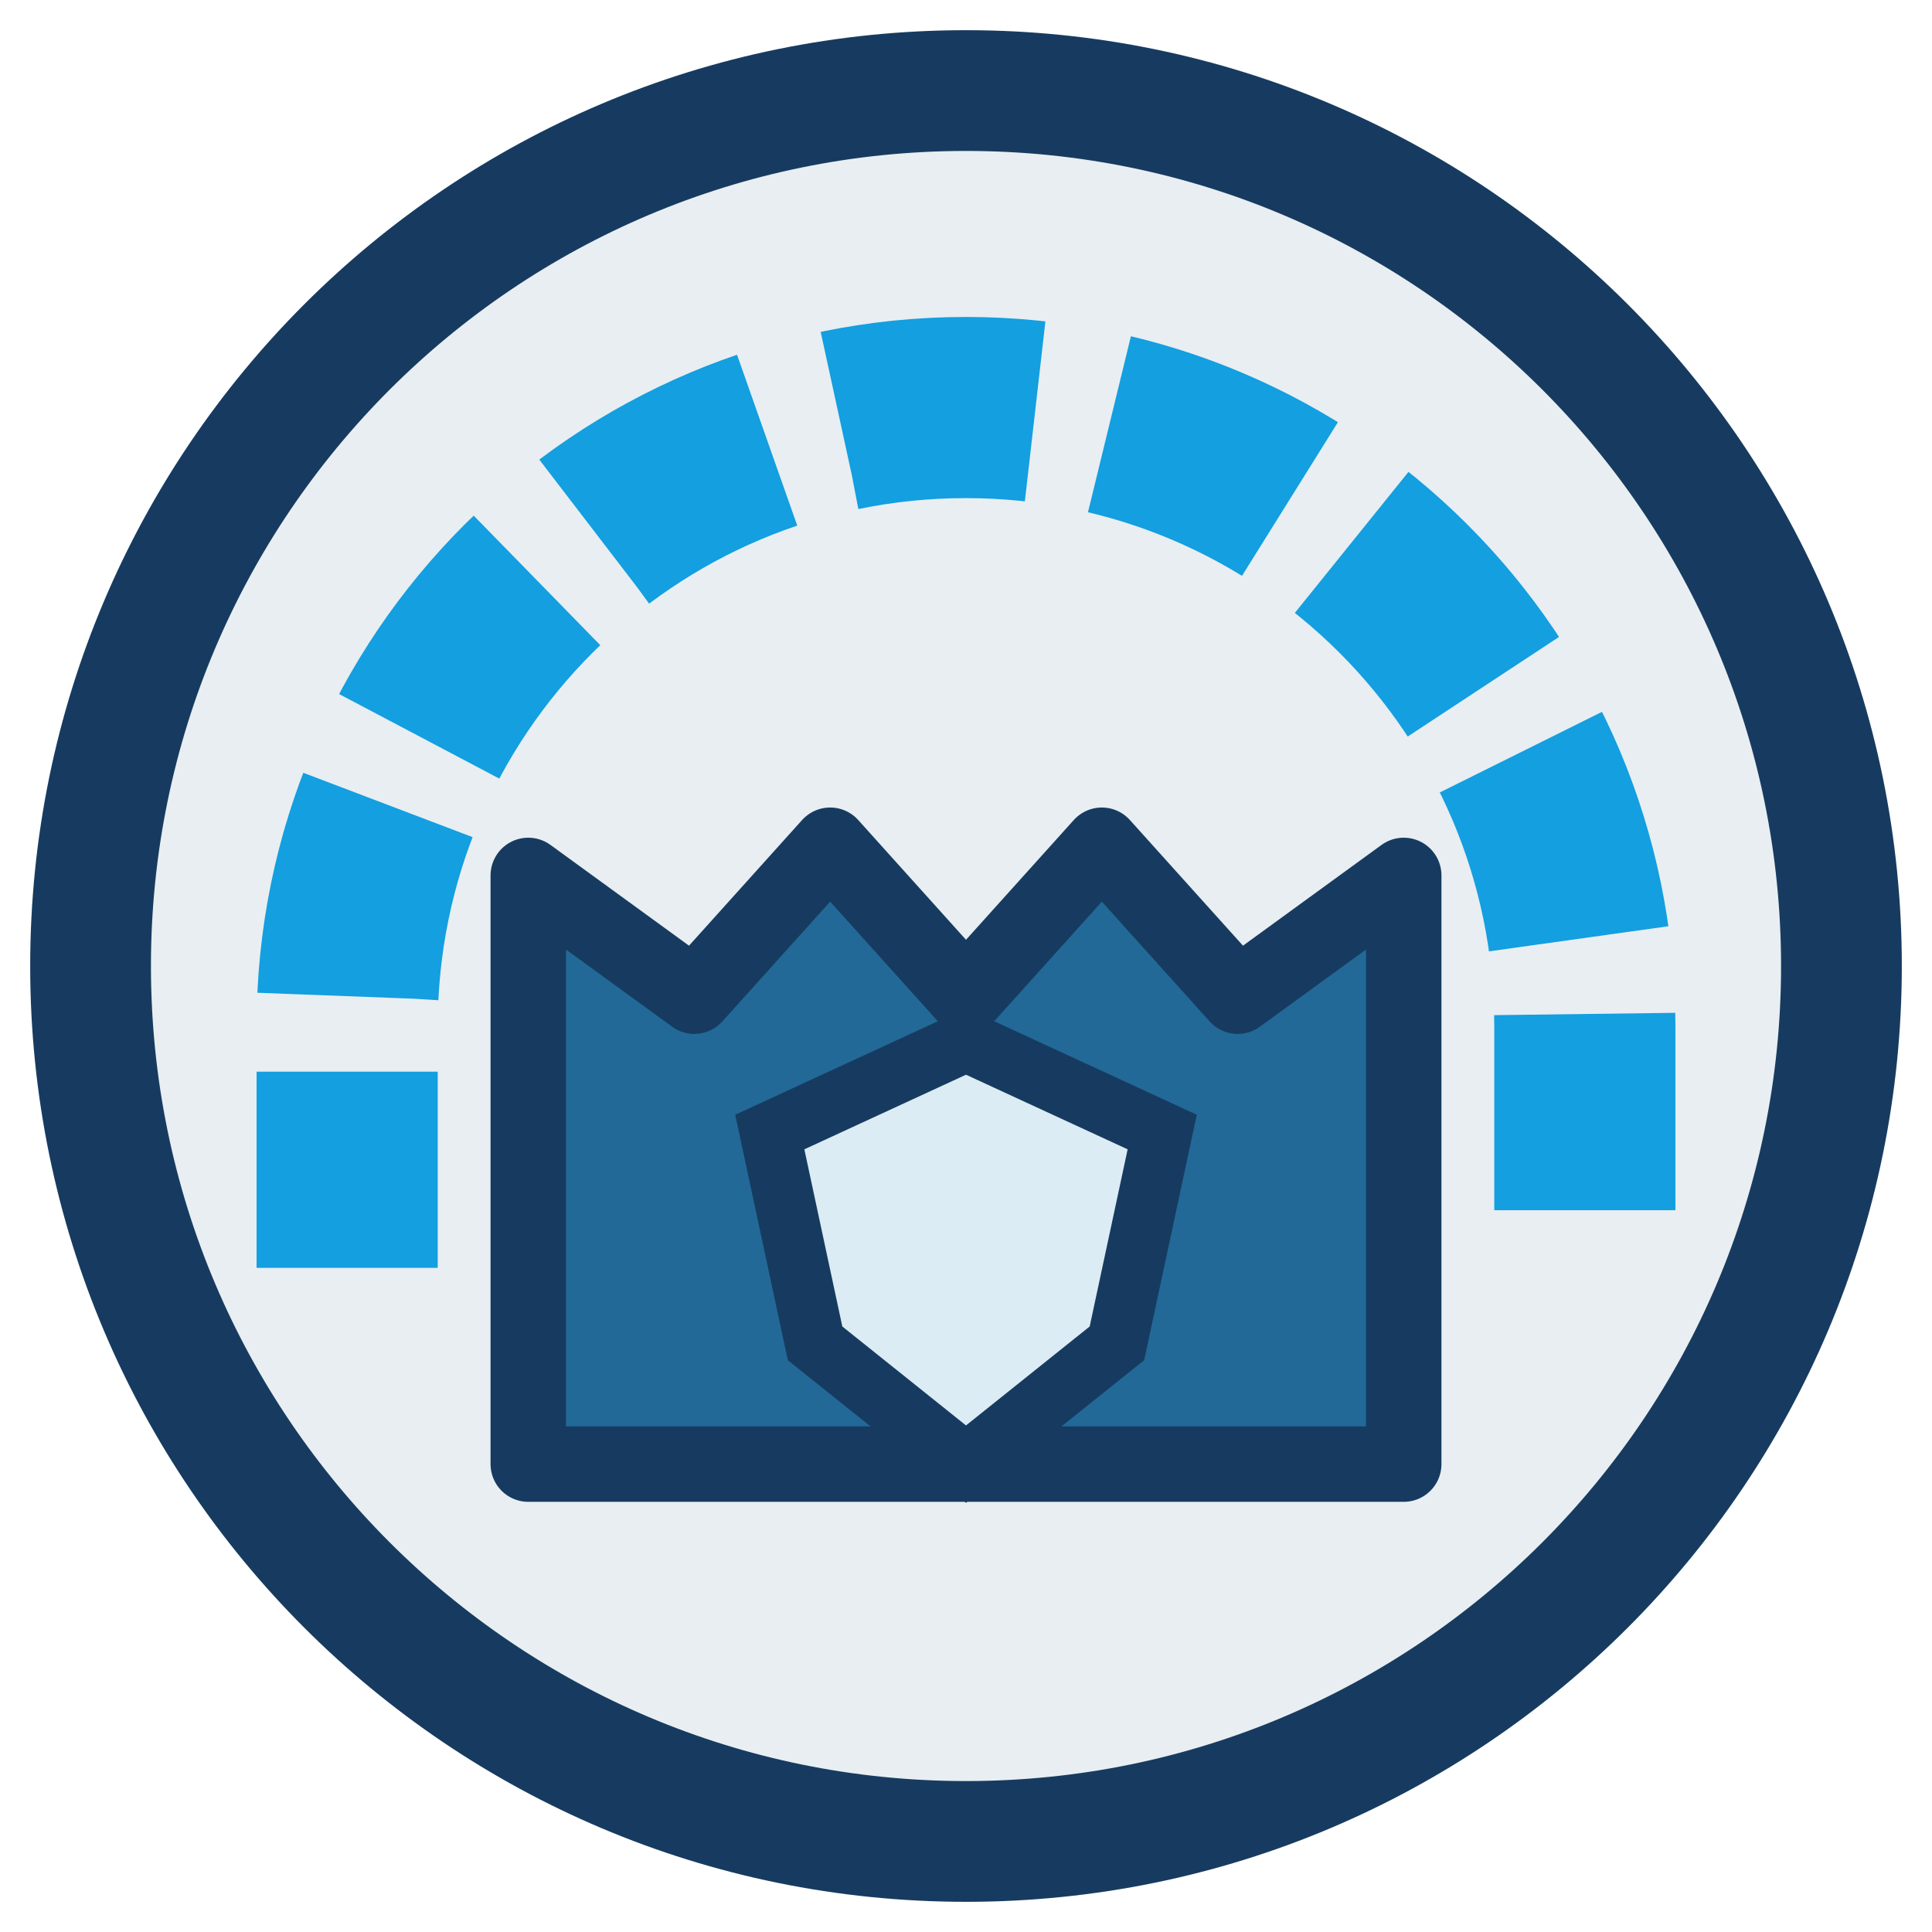
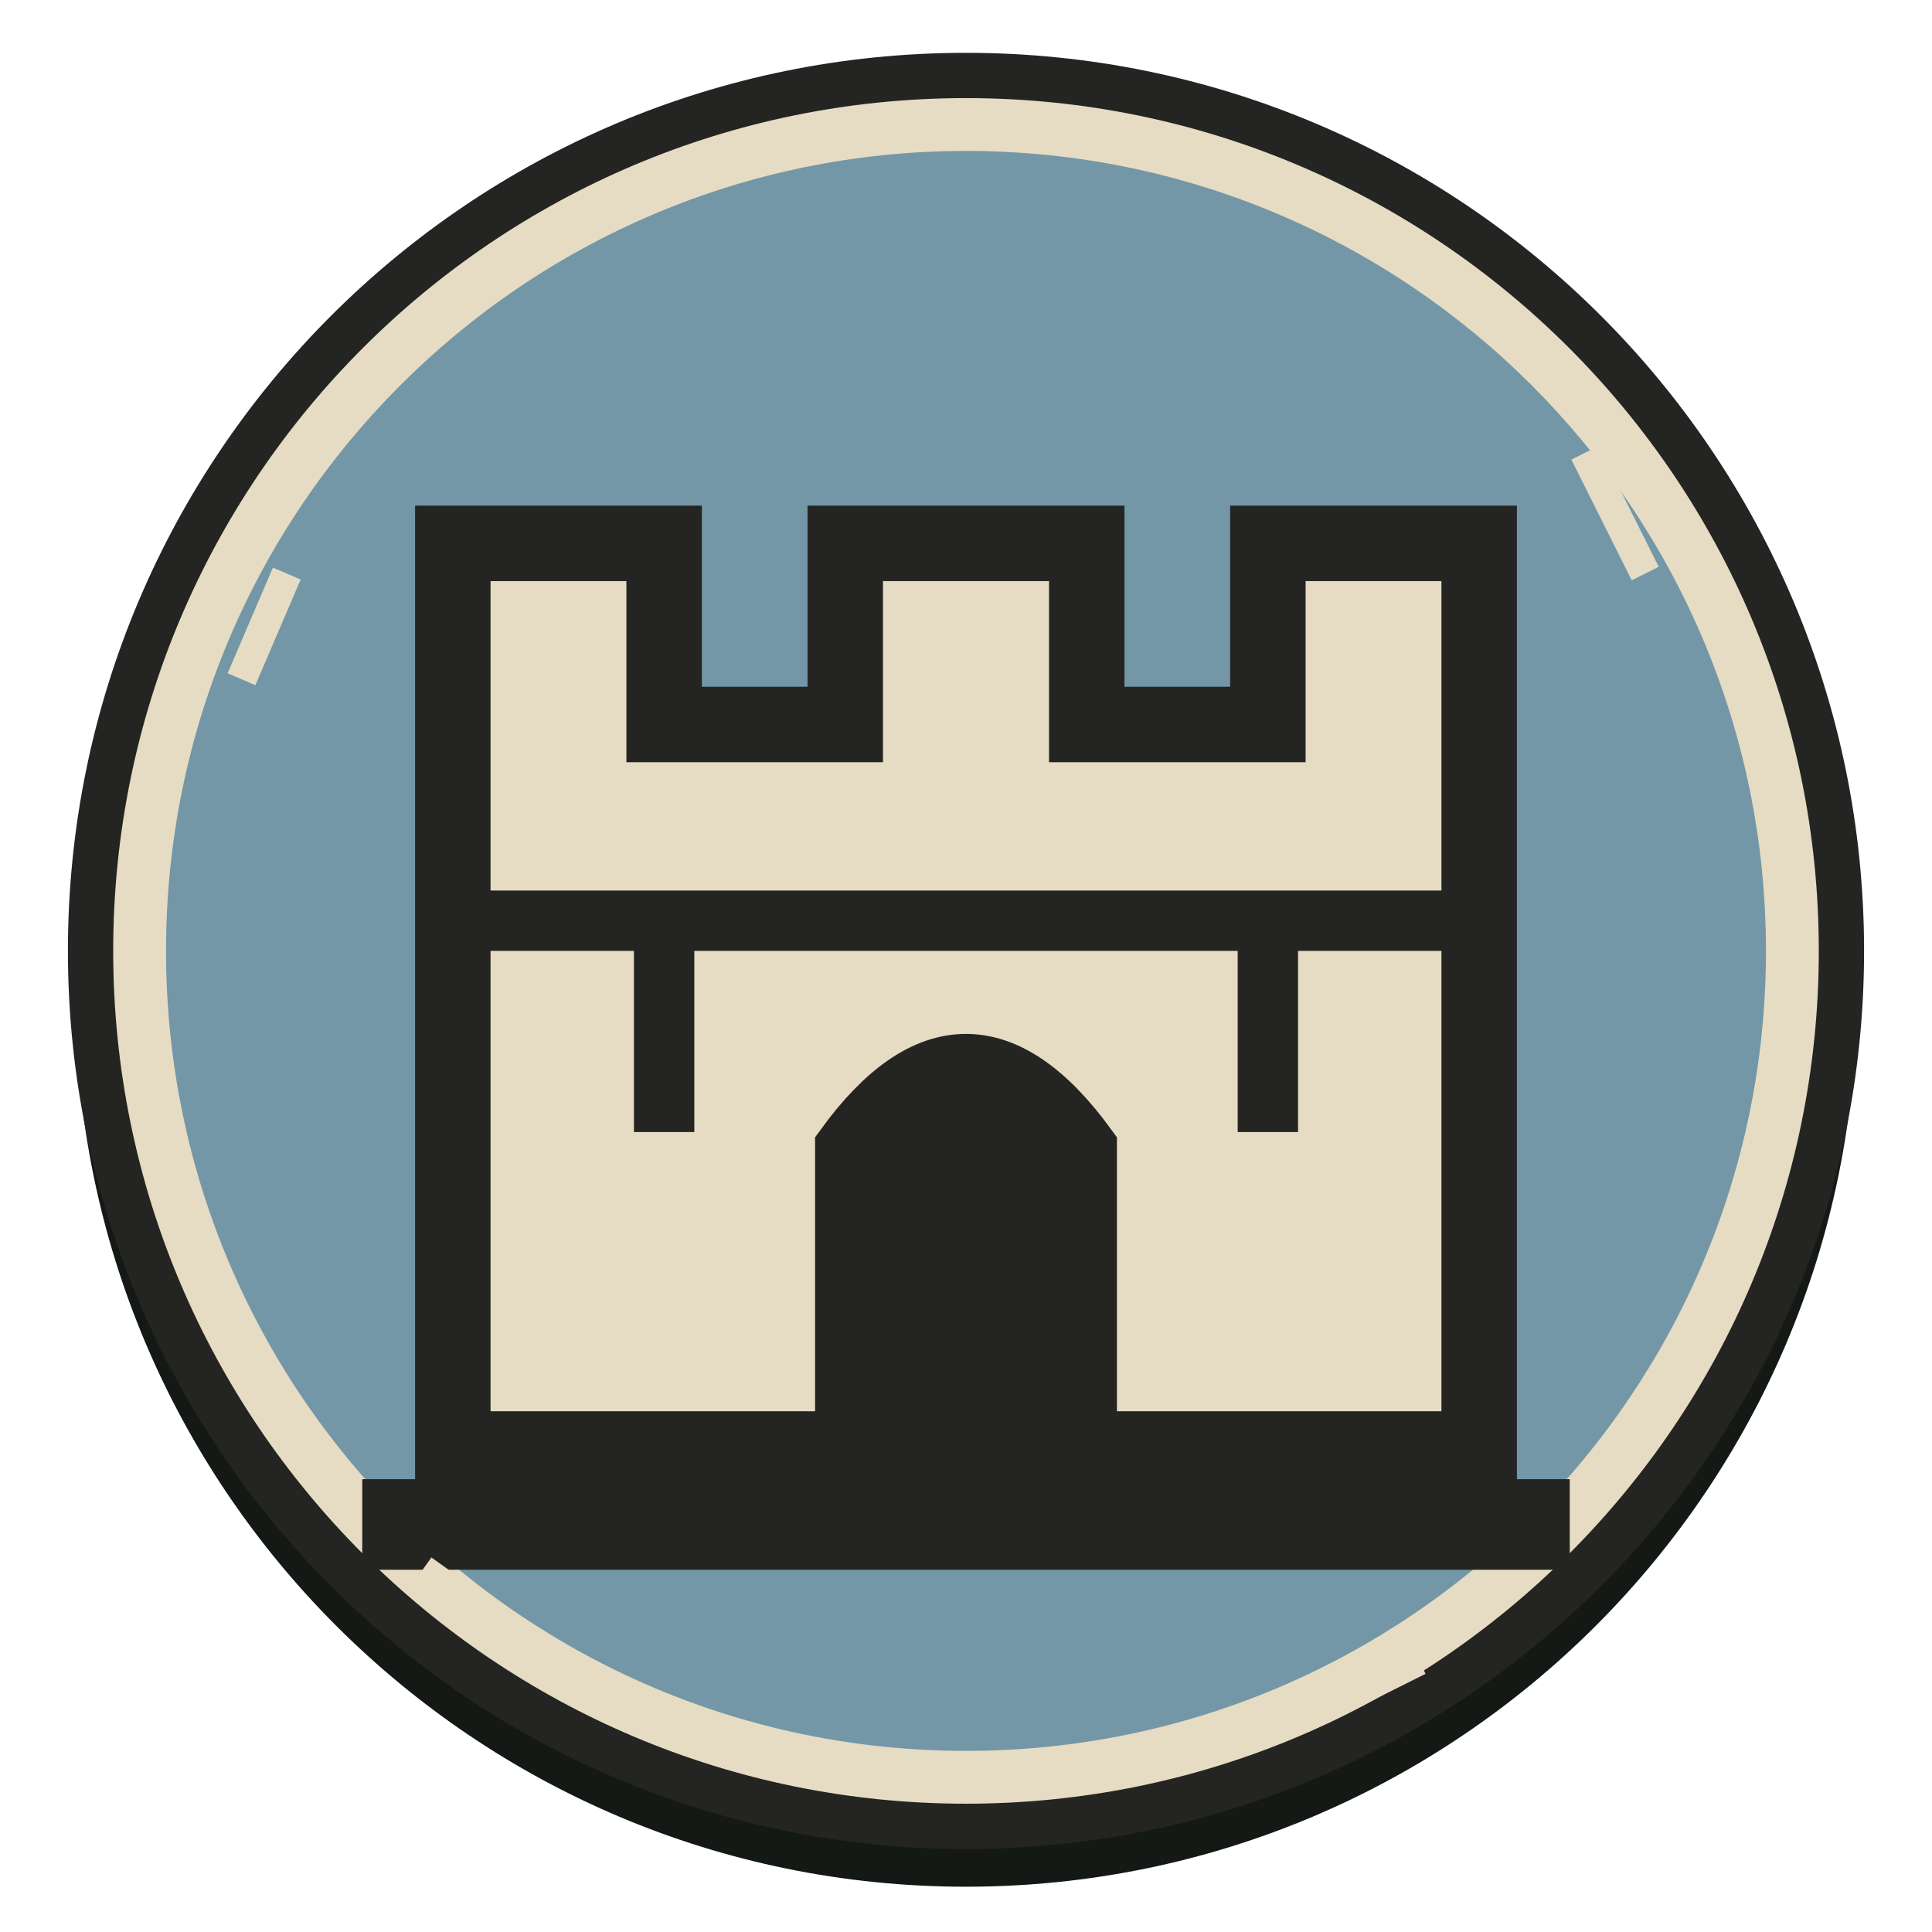
- <svg xmlns="http://www.w3.org/2000/svg" viewBox="0 0 128 128">
-   <circle cx="64" cy="64" r="58" fill="#e8eef2" stroke="#173b60" stroke-width="8" />
-   <path d="M23 84V68a41 41 0 0 1 82 0v16" fill="none" stroke="#139fe0" stroke-width="12" stroke-dasharray="13 5" />
-   <path d="M35 58v39h58V58l-11 8-9-10-9 10-9-10-9 10z" fill="#226997" stroke="#173b60" stroke-width="5" stroke-linejoin="round" />
-   <path d="M64 69l13 6-3 14-10 8-10-8-3-14z" fill="#dcecf4" stroke="#173b60" stroke-width="4" />
+ <svg xmlns="http://www.w3.org/2000/svg" viewBox="0 0 128 128" role="img" aria-label="Fortification">
+   <circle cx="64" cy="66" r="59" fill="#151915" />
+   <circle cx="64" cy="63" r="58" fill="#e6dcc3" stroke="#242522" stroke-width="3" />
+   <circle cx="64" cy="63" r="53" fill="#7397a7" />
+   <path d="M30 36H44V48H56V36H72V48H84V36H98V96H30Z" fill="#e6dcc3" stroke="#242522" stroke-width="5" />
+   <path d="M56 76Q64 65 72 76V98H56ZM31 61H97M44 61V75M84 61V75" fill="#242522" stroke="#242522" stroke-width="4" />
+   <path d="M24 101H104" stroke="#242522" stroke-width="6" />
+   <path d="M16 45 19 38M28 104 35 109M105 30 109 38M88 113 94 110" fill="none" stroke="#e6dcc3" stroke-width="2" />
</svg>
